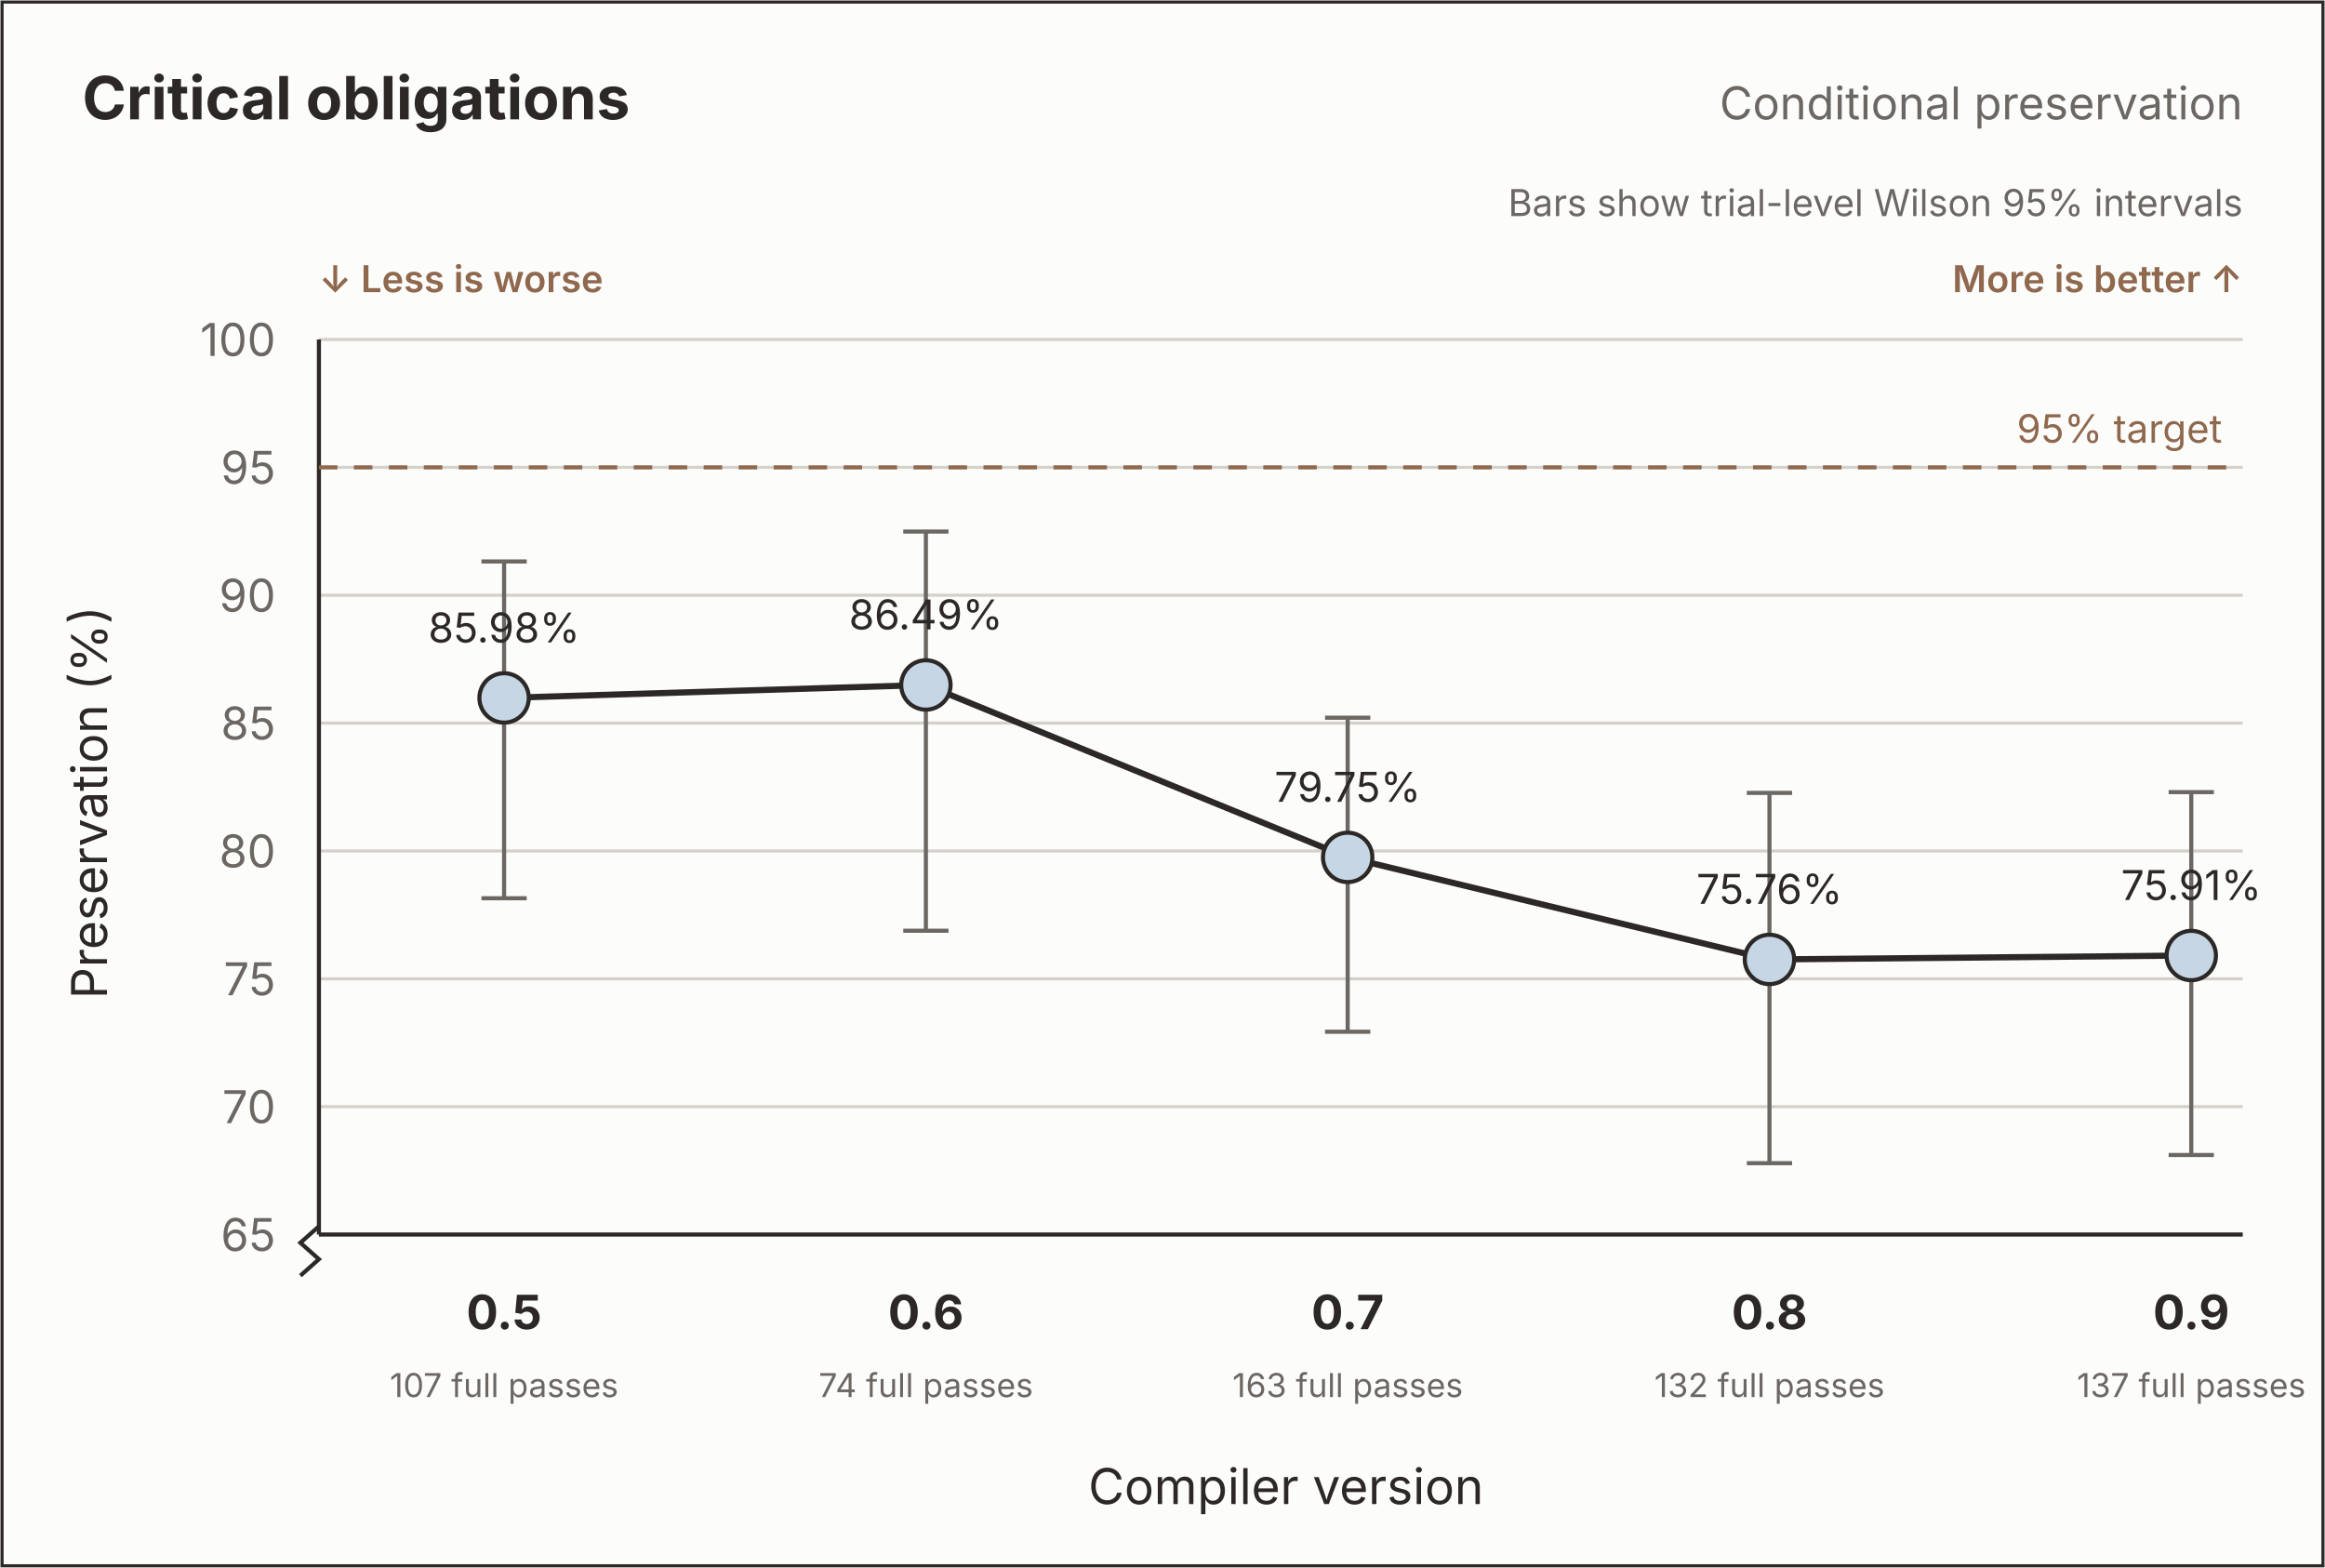
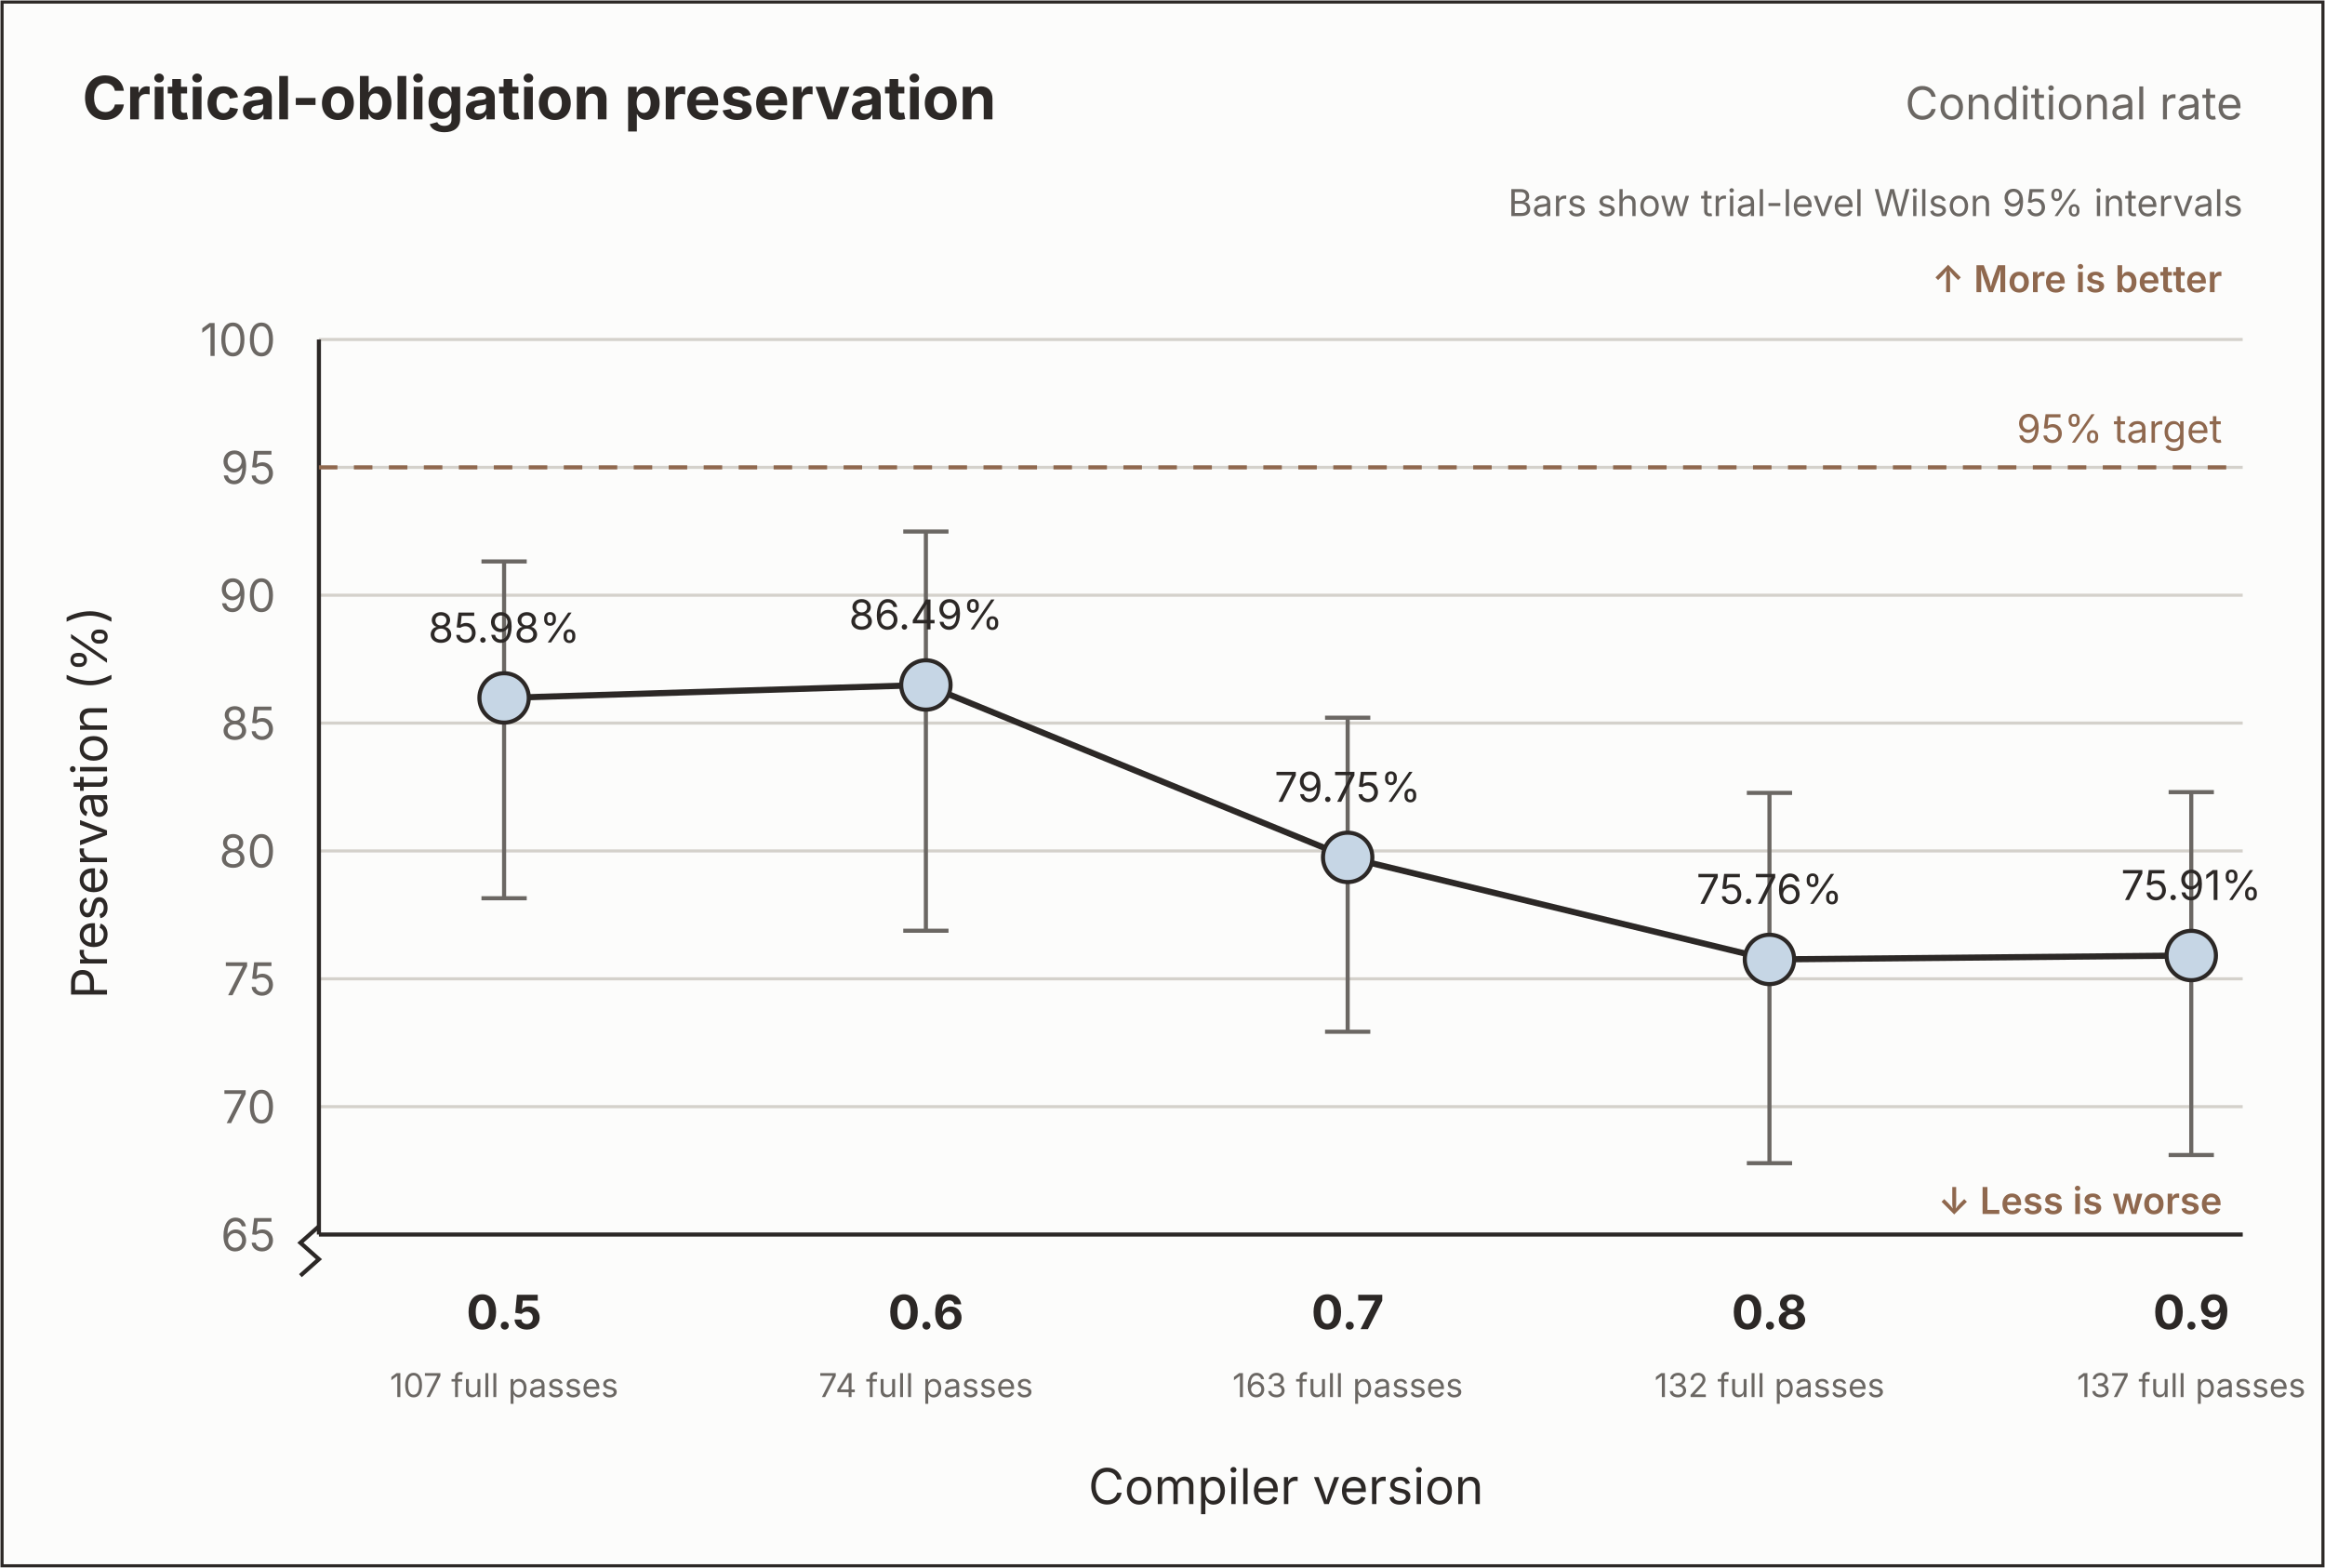
<svg xmlns="http://www.w3.org/2000/svg" width="1130" height="762" viewBox="0 0 1130 762" role="img" aria-labelledby="title description">
  <rect width="1130" height="762" fill="#fcfcfb" />
  <g font-family="-apple-system, BlinkMacSystemFont, 'Segoe UI', sans-serif" fill="#2c2826">
    <rect x="1" y="1" width="1128" height="760" fill="none" stroke="#2c2826" stroke-width="1.5" />
-     <text x="40" y="58" font-size="29" font-weight="650">Critical obligations</text>
-     <text x="1090" y="58" text-anchor="end" fill="#6b6763" font-size="22">Conditional preservation</text>
+     <text x="40" y="58" font-size="29" font-weight="650">Critical-obligation preservation</text>
+     <text x="1090" y="58" text-anchor="end" fill="#6b6763" font-size="22">Conditional rate</text>
    <text x="1090" y="105" text-anchor="end" fill="#6b6763" font-size="18">Bars show trial-level Wilson 95% intervals</text>
-     <text x="155" y="142" fill="#8f684e" font-size="18" font-weight="600">↓ Less is worse</text>
-     <text x="1090" y="142" text-anchor="end" fill="#8f684e" font-size="18" font-weight="600">More is better ↑</text>
+     <text x="1080" y="142" text-anchor="end" fill="#8f684e" font-size="18" font-weight="600">↑ More is better</text>
+     <text x="1080" y="590" text-anchor="end" fill="#8f684e" font-size="18" font-weight="600">↓ Less is worse</text>
    <line x1="155" y1="165" x2="1090" y2="165" stroke="#d4d1cb" stroke-width="1.5" />
    <text x="134" y="173" text-anchor="end" fill="#6b6763" font-size="22">100</text>
    <line x1="155" y1="227.143" x2="1090" y2="227.143" stroke="#d4d1cb" stroke-width="1.5" />
    <text x="134" y="235.143" text-anchor="end" fill="#6b6763" font-size="22">95</text>
    <line x1="155" y1="289.286" x2="1090" y2="289.286" stroke="#d4d1cb" stroke-width="1.5" />
    <text x="134" y="297.286" text-anchor="end" fill="#6b6763" font-size="22">90</text>
    <line x1="155" y1="351.429" x2="1090" y2="351.429" stroke="#d4d1cb" stroke-width="1.5" />
    <text x="134" y="359.429" text-anchor="end" fill="#6b6763" font-size="22">85</text>
    <line x1="155" y1="413.571" x2="1090" y2="413.571" stroke="#d4d1cb" stroke-width="1.5" />
    <text x="134" y="421.571" text-anchor="end" fill="#6b6763" font-size="22">80</text>
    <line x1="155" y1="475.714" x2="1090" y2="475.714" stroke="#d4d1cb" stroke-width="1.5" />
    <text x="134" y="483.714" text-anchor="end" fill="#6b6763" font-size="22">75</text>
    <line x1="155" y1="537.857" x2="1090" y2="537.857" stroke="#d4d1cb" stroke-width="1.5" />
    <text x="134" y="545.857" text-anchor="end" fill="#6b6763" font-size="22">70</text>
    <line x1="155" y1="600" x2="1090" y2="600" stroke="#d4d1cb" stroke-width="1.5" />
    <text x="134" y="608" text-anchor="end" fill="#6b6763" font-size="22">65</text>
    <line x1="155" y1="165" x2="155" y2="600" stroke="#2c2826" stroke-width="2" />
    <line x1="155" y1="600" x2="1090" y2="600" stroke="#2c2826" stroke-width="2" />
    <text x="625" y="731" text-anchor="middle" font-size="24">Compiler version</text>
    <text x="52" y="390" text-anchor="middle" font-size="24" transform="rotate(-90 52 390)">Preservation (%)</text>
    <path d="M146 620 l9 -8 l-9 -8 l9 -8" fill="none" stroke="#2c2826" stroke-width="2" />
    <line x1="155" y1="227.143" x2="1090" y2="227.143" stroke="#8f684e" stroke-width="2" stroke-dasharray="9 8" />
    <text x="1080" y="215.143" text-anchor="end" fill="#8f684e" font-size="19">95% target</text>
    <polyline points="245,339.2 450,332.9 655,416.7 860,466.3 1065,464.4" fill="none" stroke="#2c2826" stroke-width="3" />
    <line x1="245" y1="272.88" x2="245" y2="436.564" stroke="#6b6763" stroke-width="2" />
    <line x1="234" y1="272.88" x2="256" y2="272.88" stroke="#6b6763" stroke-width="2" />
    <line x1="234" y1="436.564" x2="256" y2="436.564" stroke="#6b6763" stroke-width="2" />
    <circle cx="245" cy="339.2" r="12" fill="#c6d6e5" stroke="#2c2826" stroke-width="2" />
    <text x="245" y="312.249" text-anchor="middle" font-size="20">85.98%</text>
    <line x1="450" y1="258.339" x2="450" y2="452.349" stroke="#6b6763" stroke-width="2" />
    <line x1="439" y1="258.339" x2="461" y2="258.339" stroke="#6b6763" stroke-width="2" />
    <line x1="439" y1="452.349" x2="461" y2="452.349" stroke="#6b6763" stroke-width="2" />
    <circle cx="450" cy="332.9" r="12" fill="#c6d6e5" stroke="#2c2826" stroke-width="2" />
    <text x="450" y="305.91" text-anchor="middle" font-size="20">86.49%</text>
    <line x1="655" y1="348.819" x2="655" y2="501.441" stroke="#6b6763" stroke-width="2" />
    <line x1="644" y1="348.819" x2="666" y2="348.819" stroke="#6b6763" stroke-width="2" />
    <line x1="644" y1="501.441" x2="666" y2="501.441" stroke="#6b6763" stroke-width="2" />
    <circle cx="655" cy="416.7" r="12" fill="#c6d6e5" stroke="#2c2826" stroke-width="2" />
    <text x="655" y="389.679" text-anchor="middle" font-size="20">79.75%</text>
    <line x1="860" y1="385.359" x2="860" y2="565.324" stroke="#6b6763" stroke-width="2" />
    <line x1="849" y1="385.359" x2="871" y2="385.359" stroke="#6b6763" stroke-width="2" />
    <line x1="849" y1="565.324" x2="871" y2="565.324" stroke="#6b6763" stroke-width="2" />
    <circle cx="860" cy="466.3" r="12" fill="#c6d6e5" stroke="#2c2826" stroke-width="2" />
    <text x="860" y="439.269" text-anchor="middle" font-size="20">75.76%</text>
    <line x1="1065" y1="384.986" x2="1065" y2="561.347" stroke="#6b6763" stroke-width="2" />
    <line x1="1054" y1="384.986" x2="1076" y2="384.986" stroke="#6b6763" stroke-width="2" />
    <line x1="1054" y1="561.347" x2="1076" y2="561.347" stroke="#6b6763" stroke-width="2" />
    <circle cx="1065" cy="464.4" r="12" fill="#c6d6e5" stroke="#2c2826" stroke-width="2" />
    <text x="1065" y="437.404" text-anchor="middle" font-size="20">75.91%</text>
    <text x="245" y="646" text-anchor="middle" font-size="23" font-weight="650">0.5</text>
    <text x="245" y="679" text-anchor="middle" fill="#6b6763" font-size="16">107 full passes</text>
    <text x="450" y="646" text-anchor="middle" font-size="23" font-weight="650">0.6</text>
    <text x="450" y="679" text-anchor="middle" fill="#6b6763" font-size="16">74 full passes</text>
    <text x="655" y="646" text-anchor="middle" font-size="23" font-weight="650">0.7</text>
    <text x="655" y="679" text-anchor="middle" fill="#6b6763" font-size="16">163 full passes</text>
    <text x="860" y="646" text-anchor="middle" font-size="23" font-weight="650">0.8</text>
    <text x="860" y="679" text-anchor="middle" fill="#6b6763" font-size="16">132 full passes</text>
    <text x="1065" y="646" text-anchor="middle" font-size="23" font-weight="650">0.9</text>
    <text x="1065" y="679" text-anchor="middle" fill="#6b6763" font-size="16">137 full passes</text>
  </g>
</svg>
